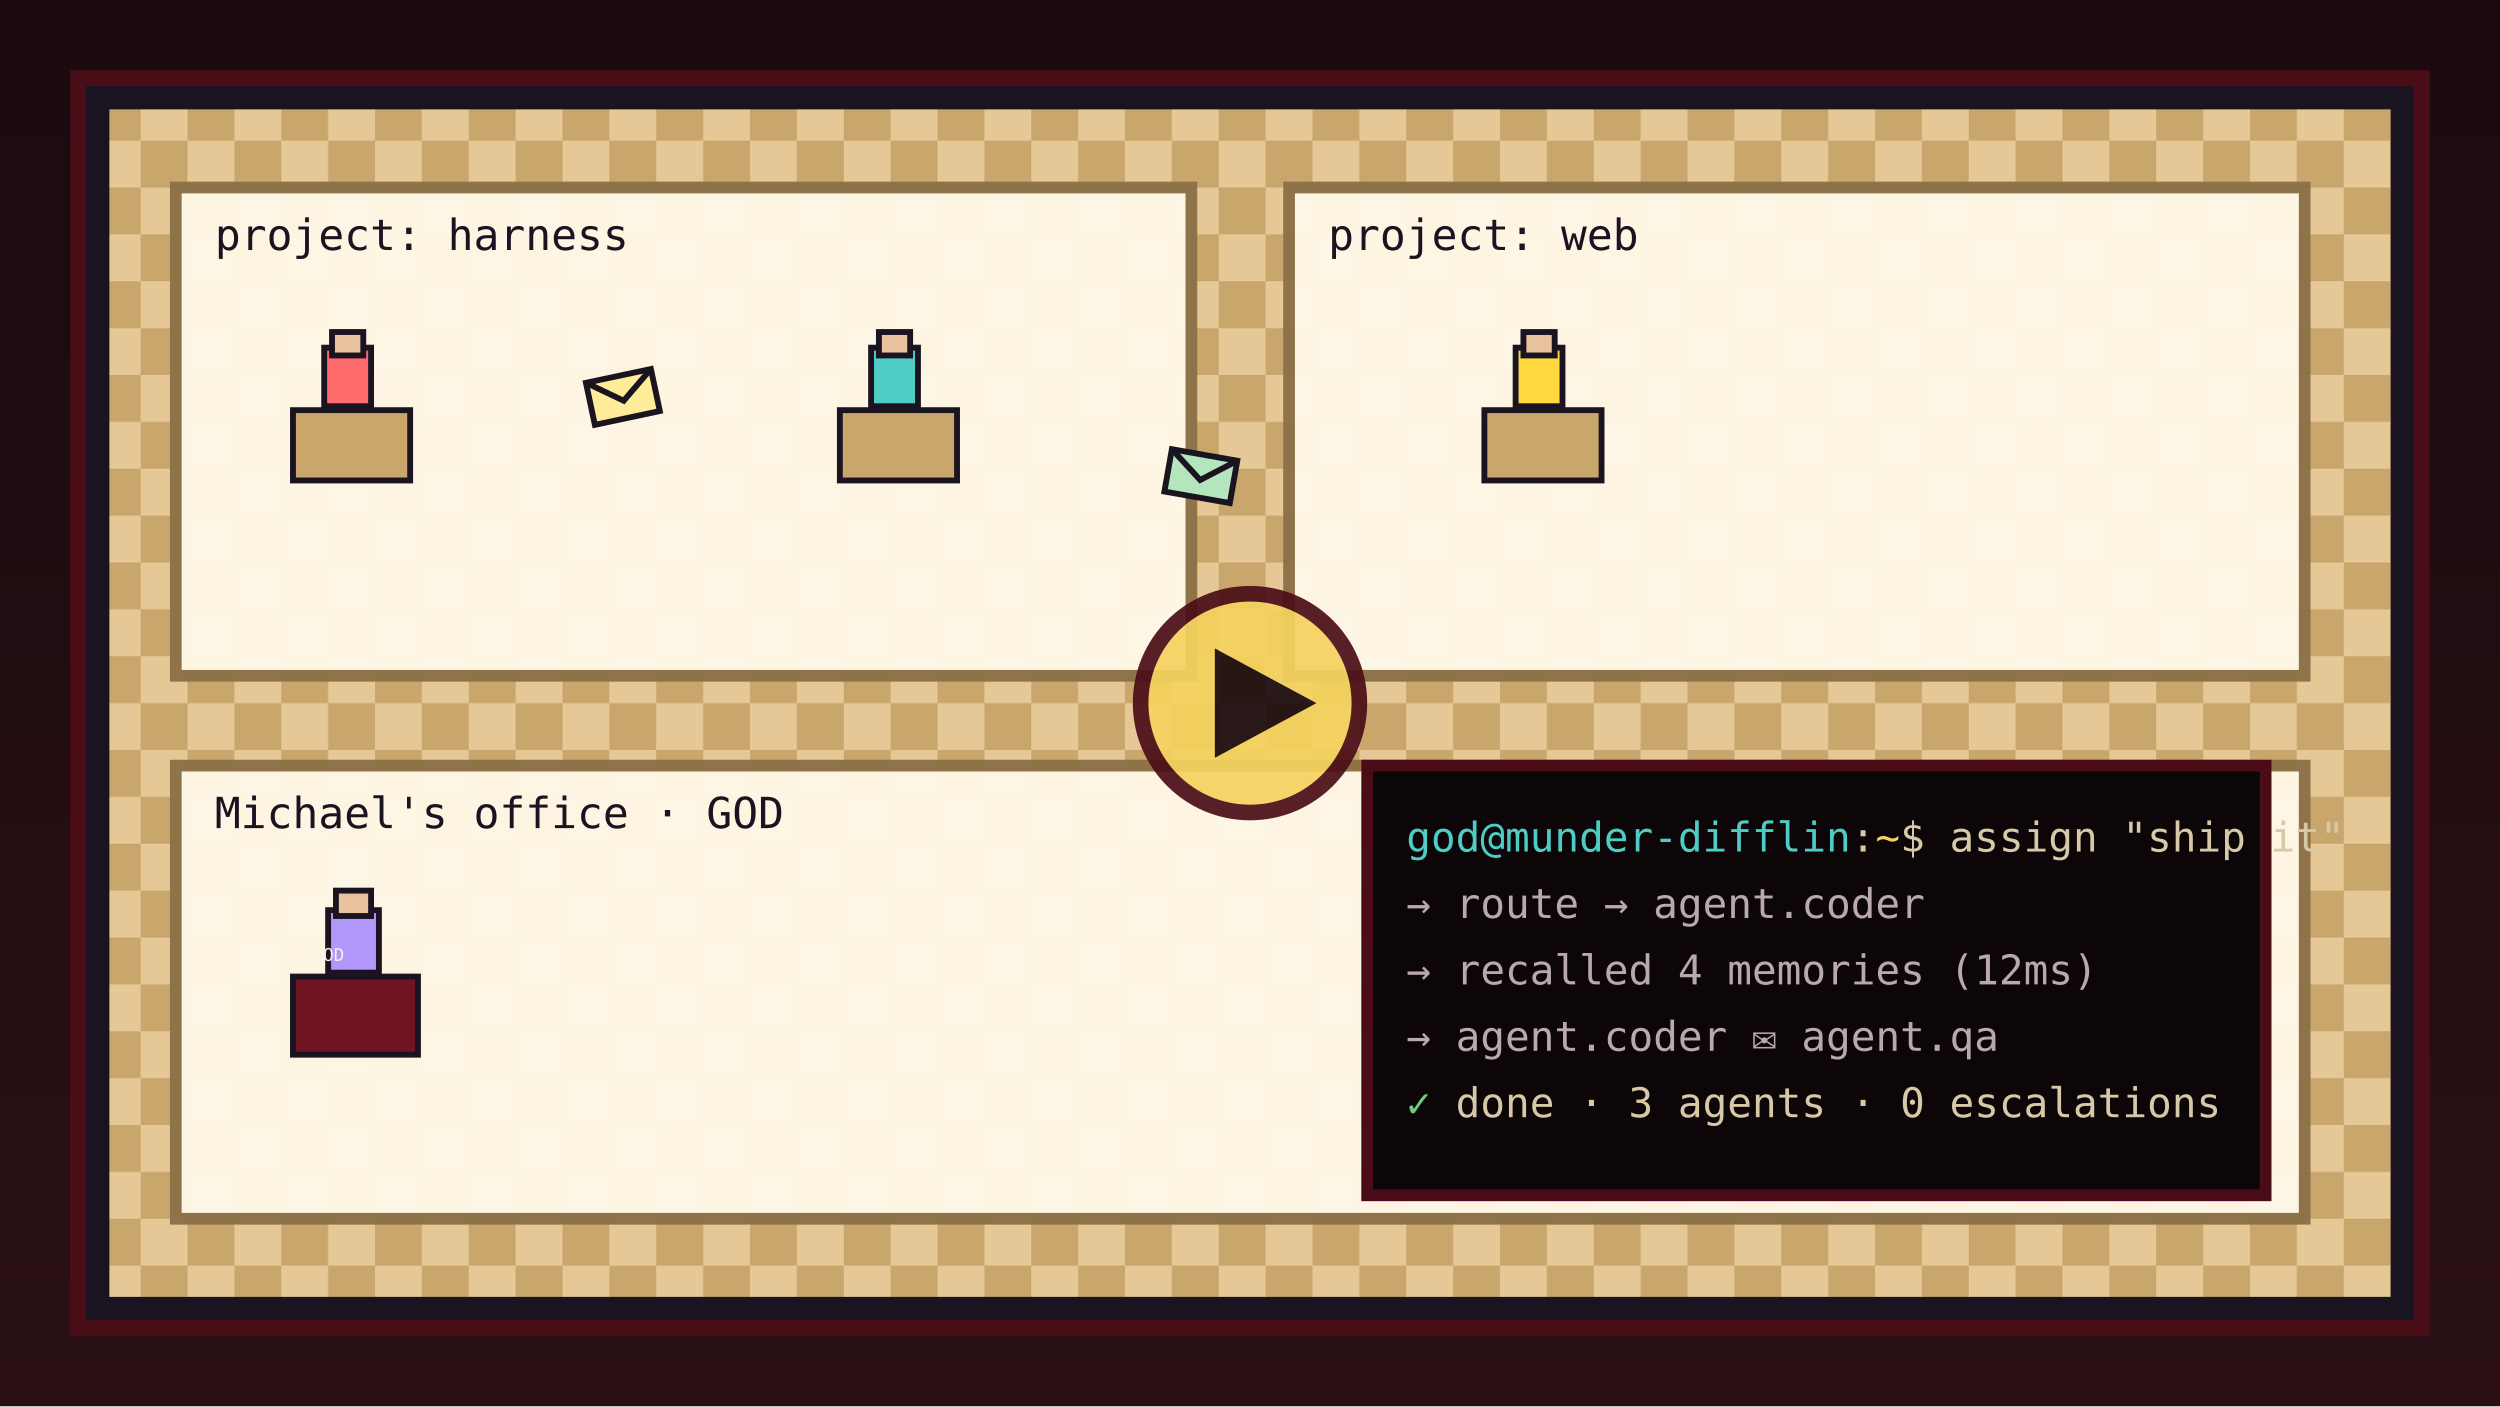
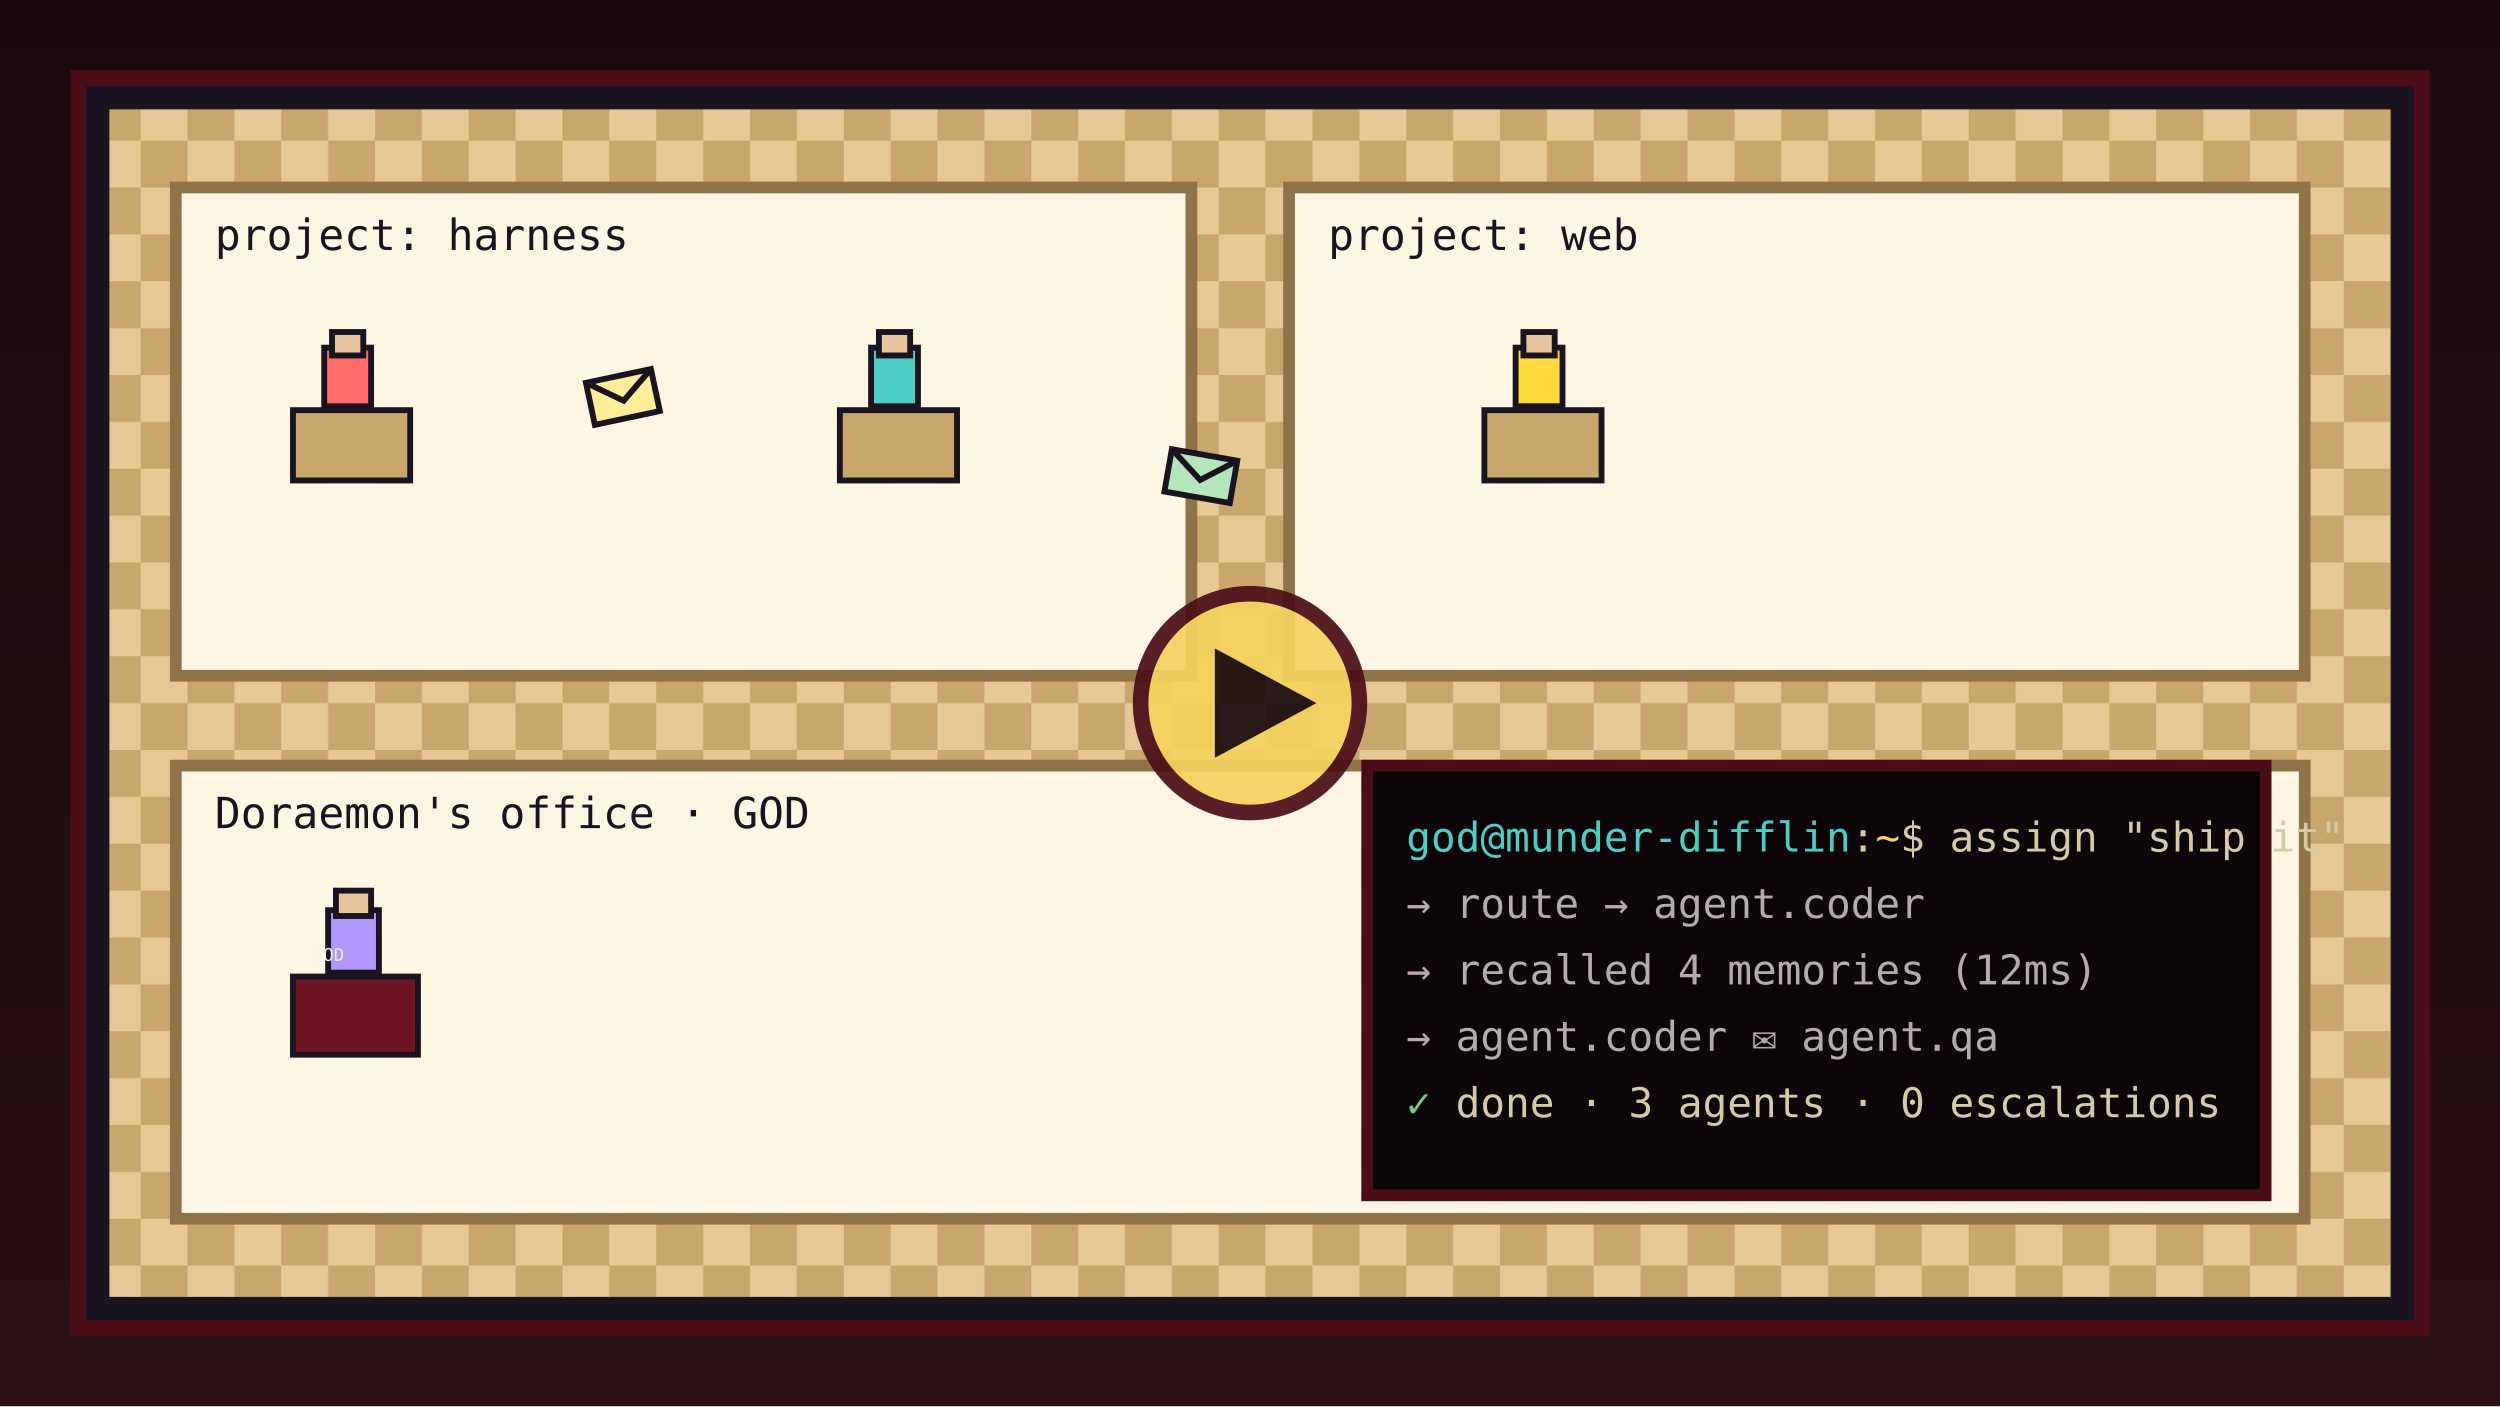
<svg xmlns="http://www.w3.org/2000/svg" width="1280" height="720" viewBox="0 0 1280 720" role="img" aria-label="Munder Difflin office floor — a busy agent session">
  <defs>
    <linearGradient id="sky" x1="0" y1="0" x2="0" y2="1">
      <stop offset="0" stop-color="#1A0A0E" />
      <stop offset="1" stop-color="#2A1014" />
    </linearGradient>
    <pattern id="floor" width="48" height="48" patternUnits="userSpaceOnUse">
      <rect width="48" height="48" fill="#E5C896" />
      <rect width="24" height="24" fill="#C9A66B" />
      <rect x="24" y="24" width="24" height="24" fill="#C9A66B" />
    </pattern>
    <style>
      .px   { font-family: "Press Start 2P", monospace; fill: #F4F1EA; }
      .mono { font-family: "VT323", "DejaVu Sans Mono", monospace; }
    </style>
  </defs>
  <rect width="1280" height="720" fill="url(#sky)" />
  <g>
    <rect x="40" y="40" width="1200" height="640" fill="#1A1320" stroke="#4A0D17" stroke-width="8" />
    <rect x="56" y="56" width="1168" height="608" fill="url(#floor)" />
    <g opacity="0.96">
      <rect x="90" y="96" width="520" height="250" fill="#FFF8E7" stroke="#8B6F47" stroke-width="6" />
      <rect x="660" y="96" width="520" height="250" fill="#FFF8E7" stroke="#8B6F47" stroke-width="6" />
      <rect x="90" y="392" width="1090" height="232" fill="#FFF8E7" stroke="#8B6F47" stroke-width="6" />
    </g>
    <g class="mono" font-size="22" fill="#1A1320">
      <text x="110" y="128">project: harness</text>
      <text x="680" y="128">project: web</text>
-       <text x="110" y="424">Michael's office · GOD</text>
+       <text x="110" y="424">Doraemon's office · GOD</text>
    </g>
    <g>
      <rect x="150" y="210" width="60" height="36" fill="#C9A66B" stroke="#1A1320" stroke-width="3" />
      <rect x="166" y="178" width="24" height="30" fill="#FF6B6B" stroke="#1A1320" stroke-width="3" />
      <rect x="170" y="170" width="16" height="12" fill="#E8C39E" stroke="#1A1320" stroke-width="3" />
      <rect x="430" y="210" width="60" height="36" fill="#C9A66B" stroke="#1A1320" stroke-width="3" />
      <rect x="446" y="178" width="24" height="30" fill="#4ECDC4" stroke="#1A1320" stroke-width="3" />
      <rect x="450" y="170" width="16" height="12" fill="#E8C39E" stroke="#1A1320" stroke-width="3" />
      <rect x="760" y="210" width="60" height="36" fill="#C9A66B" stroke="#1A1320" stroke-width="3" />
      <rect x="776" y="178" width="24" height="30" fill="#FFD93D" stroke="#1A1320" stroke-width="3" />
      <rect x="780" y="170" width="16" height="12" fill="#E8C39E" stroke="#1A1320" stroke-width="3" />
      <rect x="150" y="500" width="64" height="40" fill="#6E1423" stroke="#1A1320" stroke-width="3" />
      <rect x="168" y="466" width="26" height="32" fill="#B197FC" stroke="#1A1320" stroke-width="3" />
      <rect x="172" y="456" width="18" height="13" fill="#E8C39E" stroke="#1A1320" stroke-width="3" />
      <text x="160" y="492" class="px" font-size="9" fill="#F4D35E">GOD</text>
    </g>
    <g>
      <g transform="translate(300 196) rotate(-12)">
        <rect width="34" height="22" fill="#FFEC99" stroke="#1A1320" stroke-width="3" />
        <path d="M0 0 L17 13 L34 0" fill="none" stroke="#1A1320" stroke-width="3" />
      </g>
      <g transform="translate(600 230) rotate(10)">
        <rect width="34" height="22" fill="#B4E5BD" stroke="#1A1320" stroke-width="3" />
        <path d="M0 0 L17 13 L34 0" fill="none" stroke="#1A1320" stroke-width="3" />
      </g>
    </g>
  </g>
  <g transform="translate(700 392)">
    <rect width="460" height="220" fill="#0c0608" stroke="#4A0D17" stroke-width="6" />
    <g class="mono" font-size="21" fill="#d7c9a8">
      <text x="20" y="44">
        <tspan fill="#4ECDC4">god@munder-difflin</tspan>:<tspan fill="#F4D35E">~</tspan>$ assign "ship it"</text>
      <text x="20" y="78" fill="#B9A9AC">→ route → agent.coder</text>
      <text x="20" y="112" fill="#B9A9AC">→ recalled 4 memories (12ms)</text>
      <text x="20" y="146" fill="#B9A9AC">→ agent.coder ✉ agent.qa</text>
      <text x="20" y="180">
        <tspan fill="#6BCF7F">✓</tspan> done · 3 agents · 0 escalations</text>
    </g>
  </g>
  <g transform="translate(640 360)" opacity="0.92">
    <circle r="56" fill="#F4D35E" stroke="#4A0D17" stroke-width="8" />
    <path d="M-18 -28 L34 0 L-18 28 Z" fill="#1A0A0E" />
  </g>
</svg>
